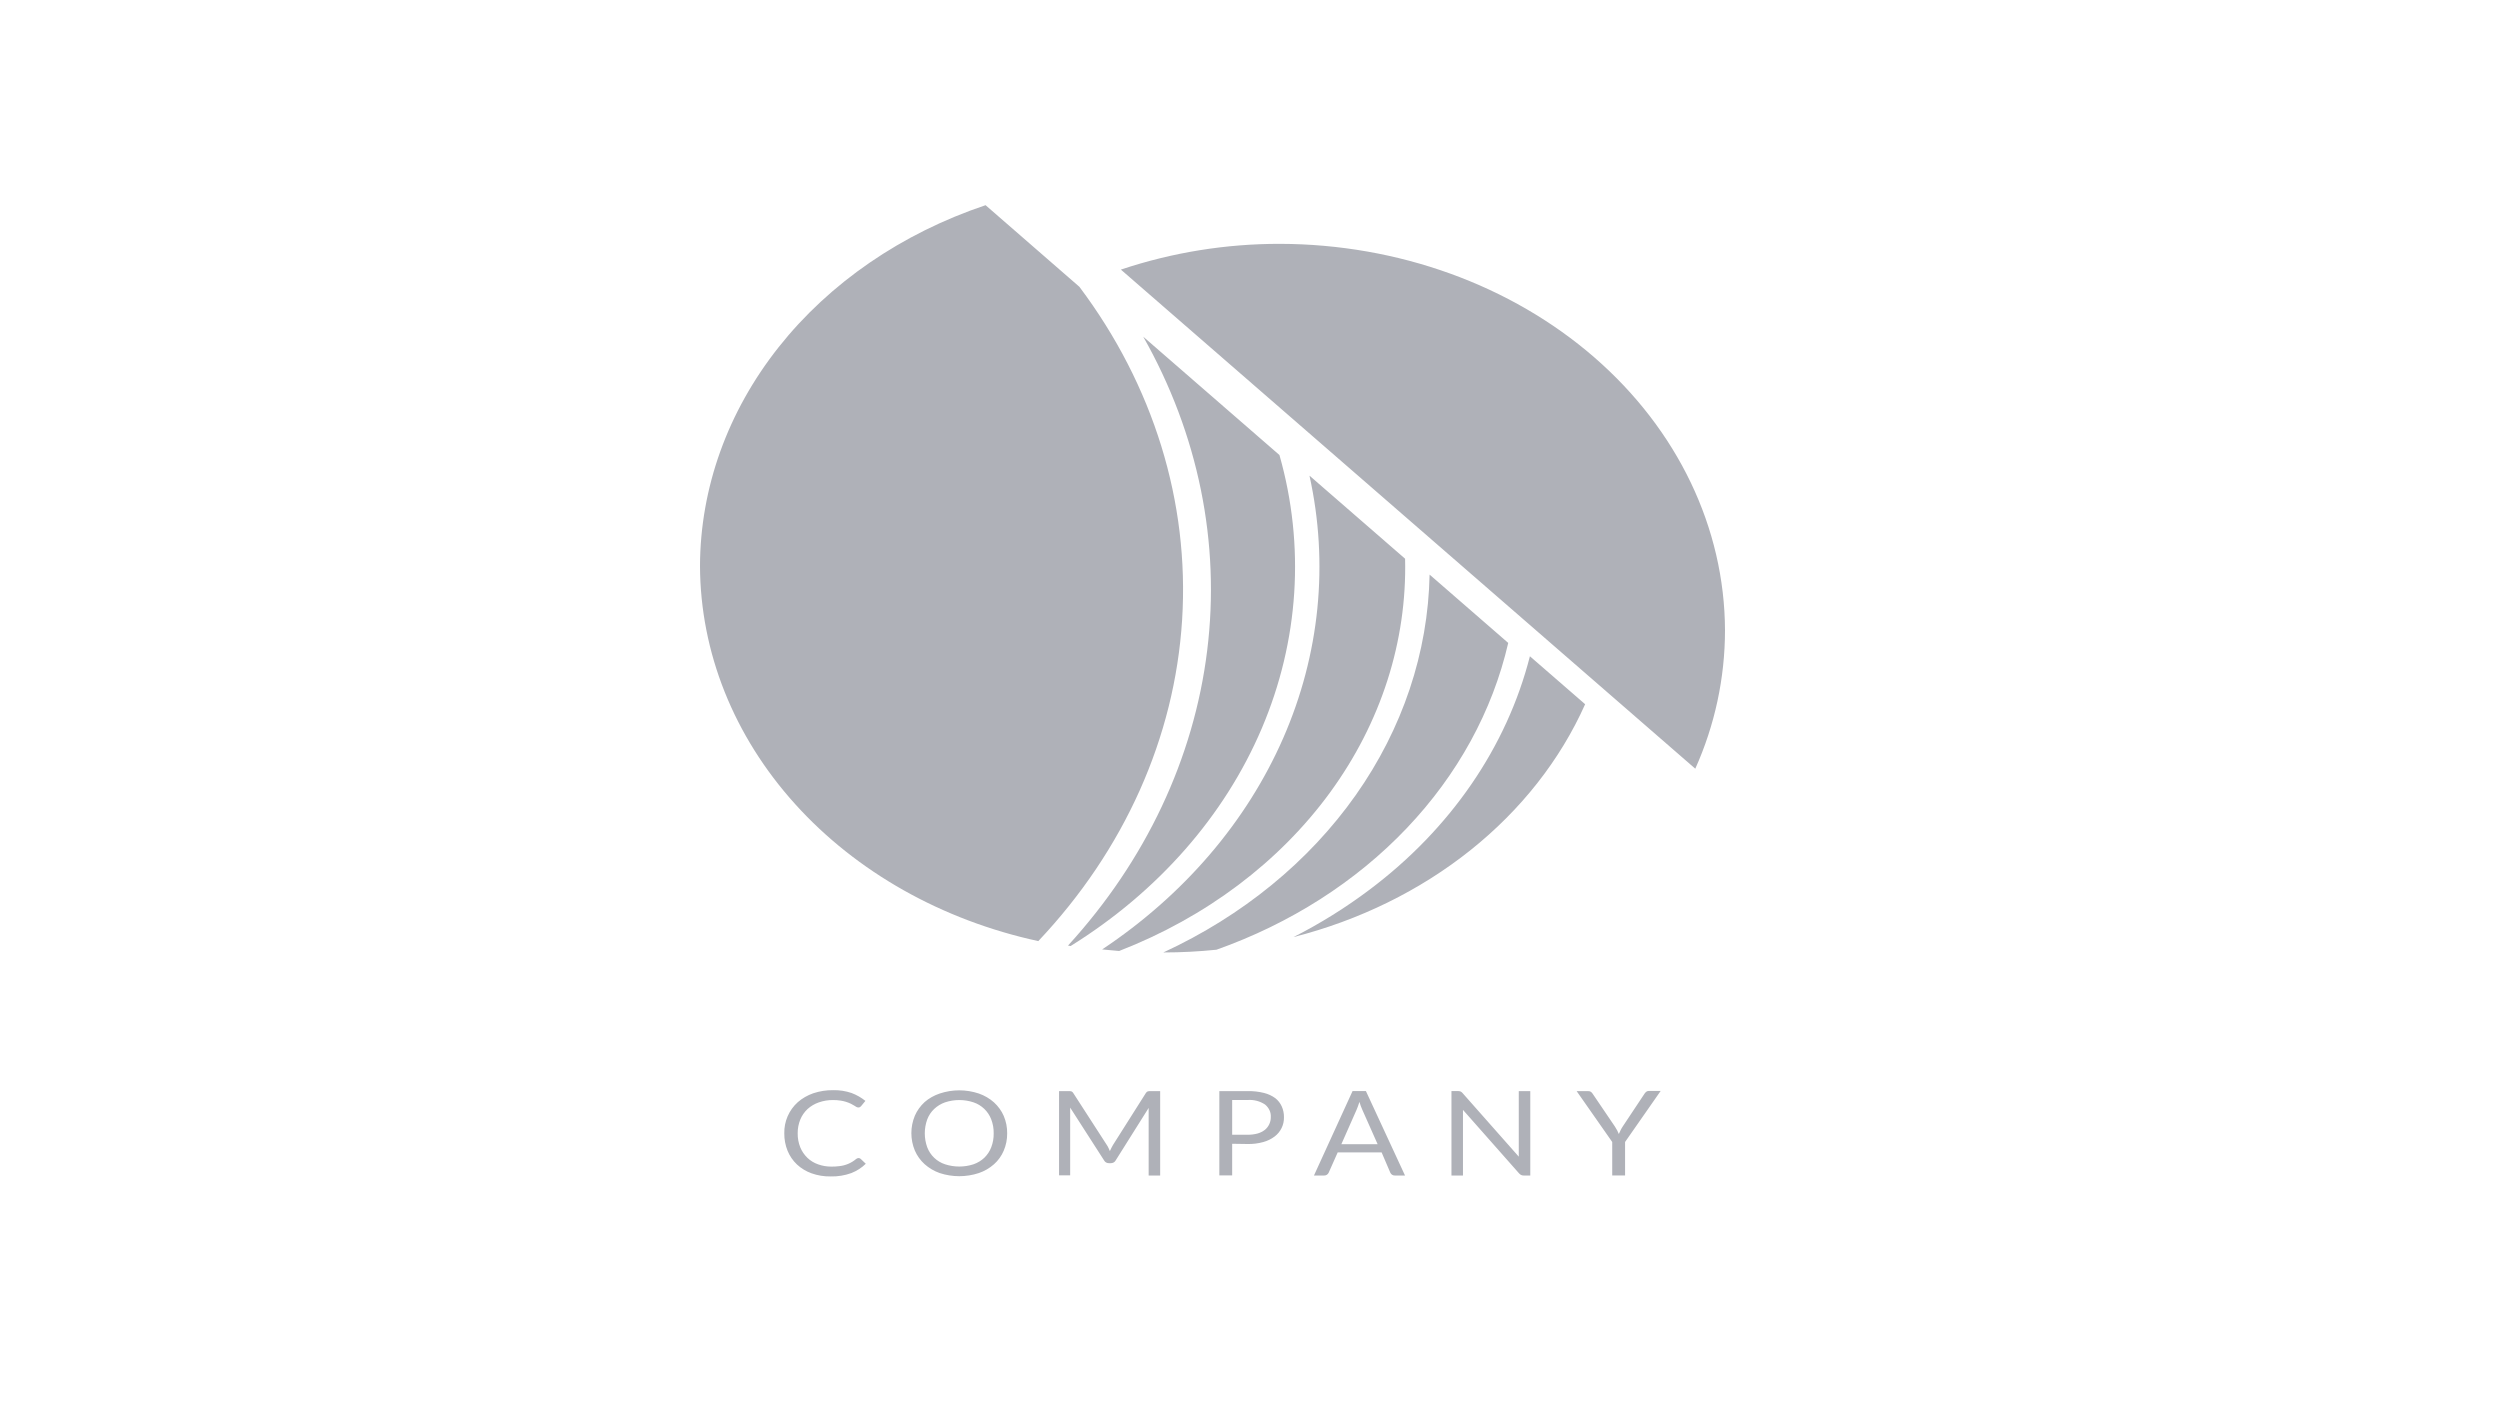
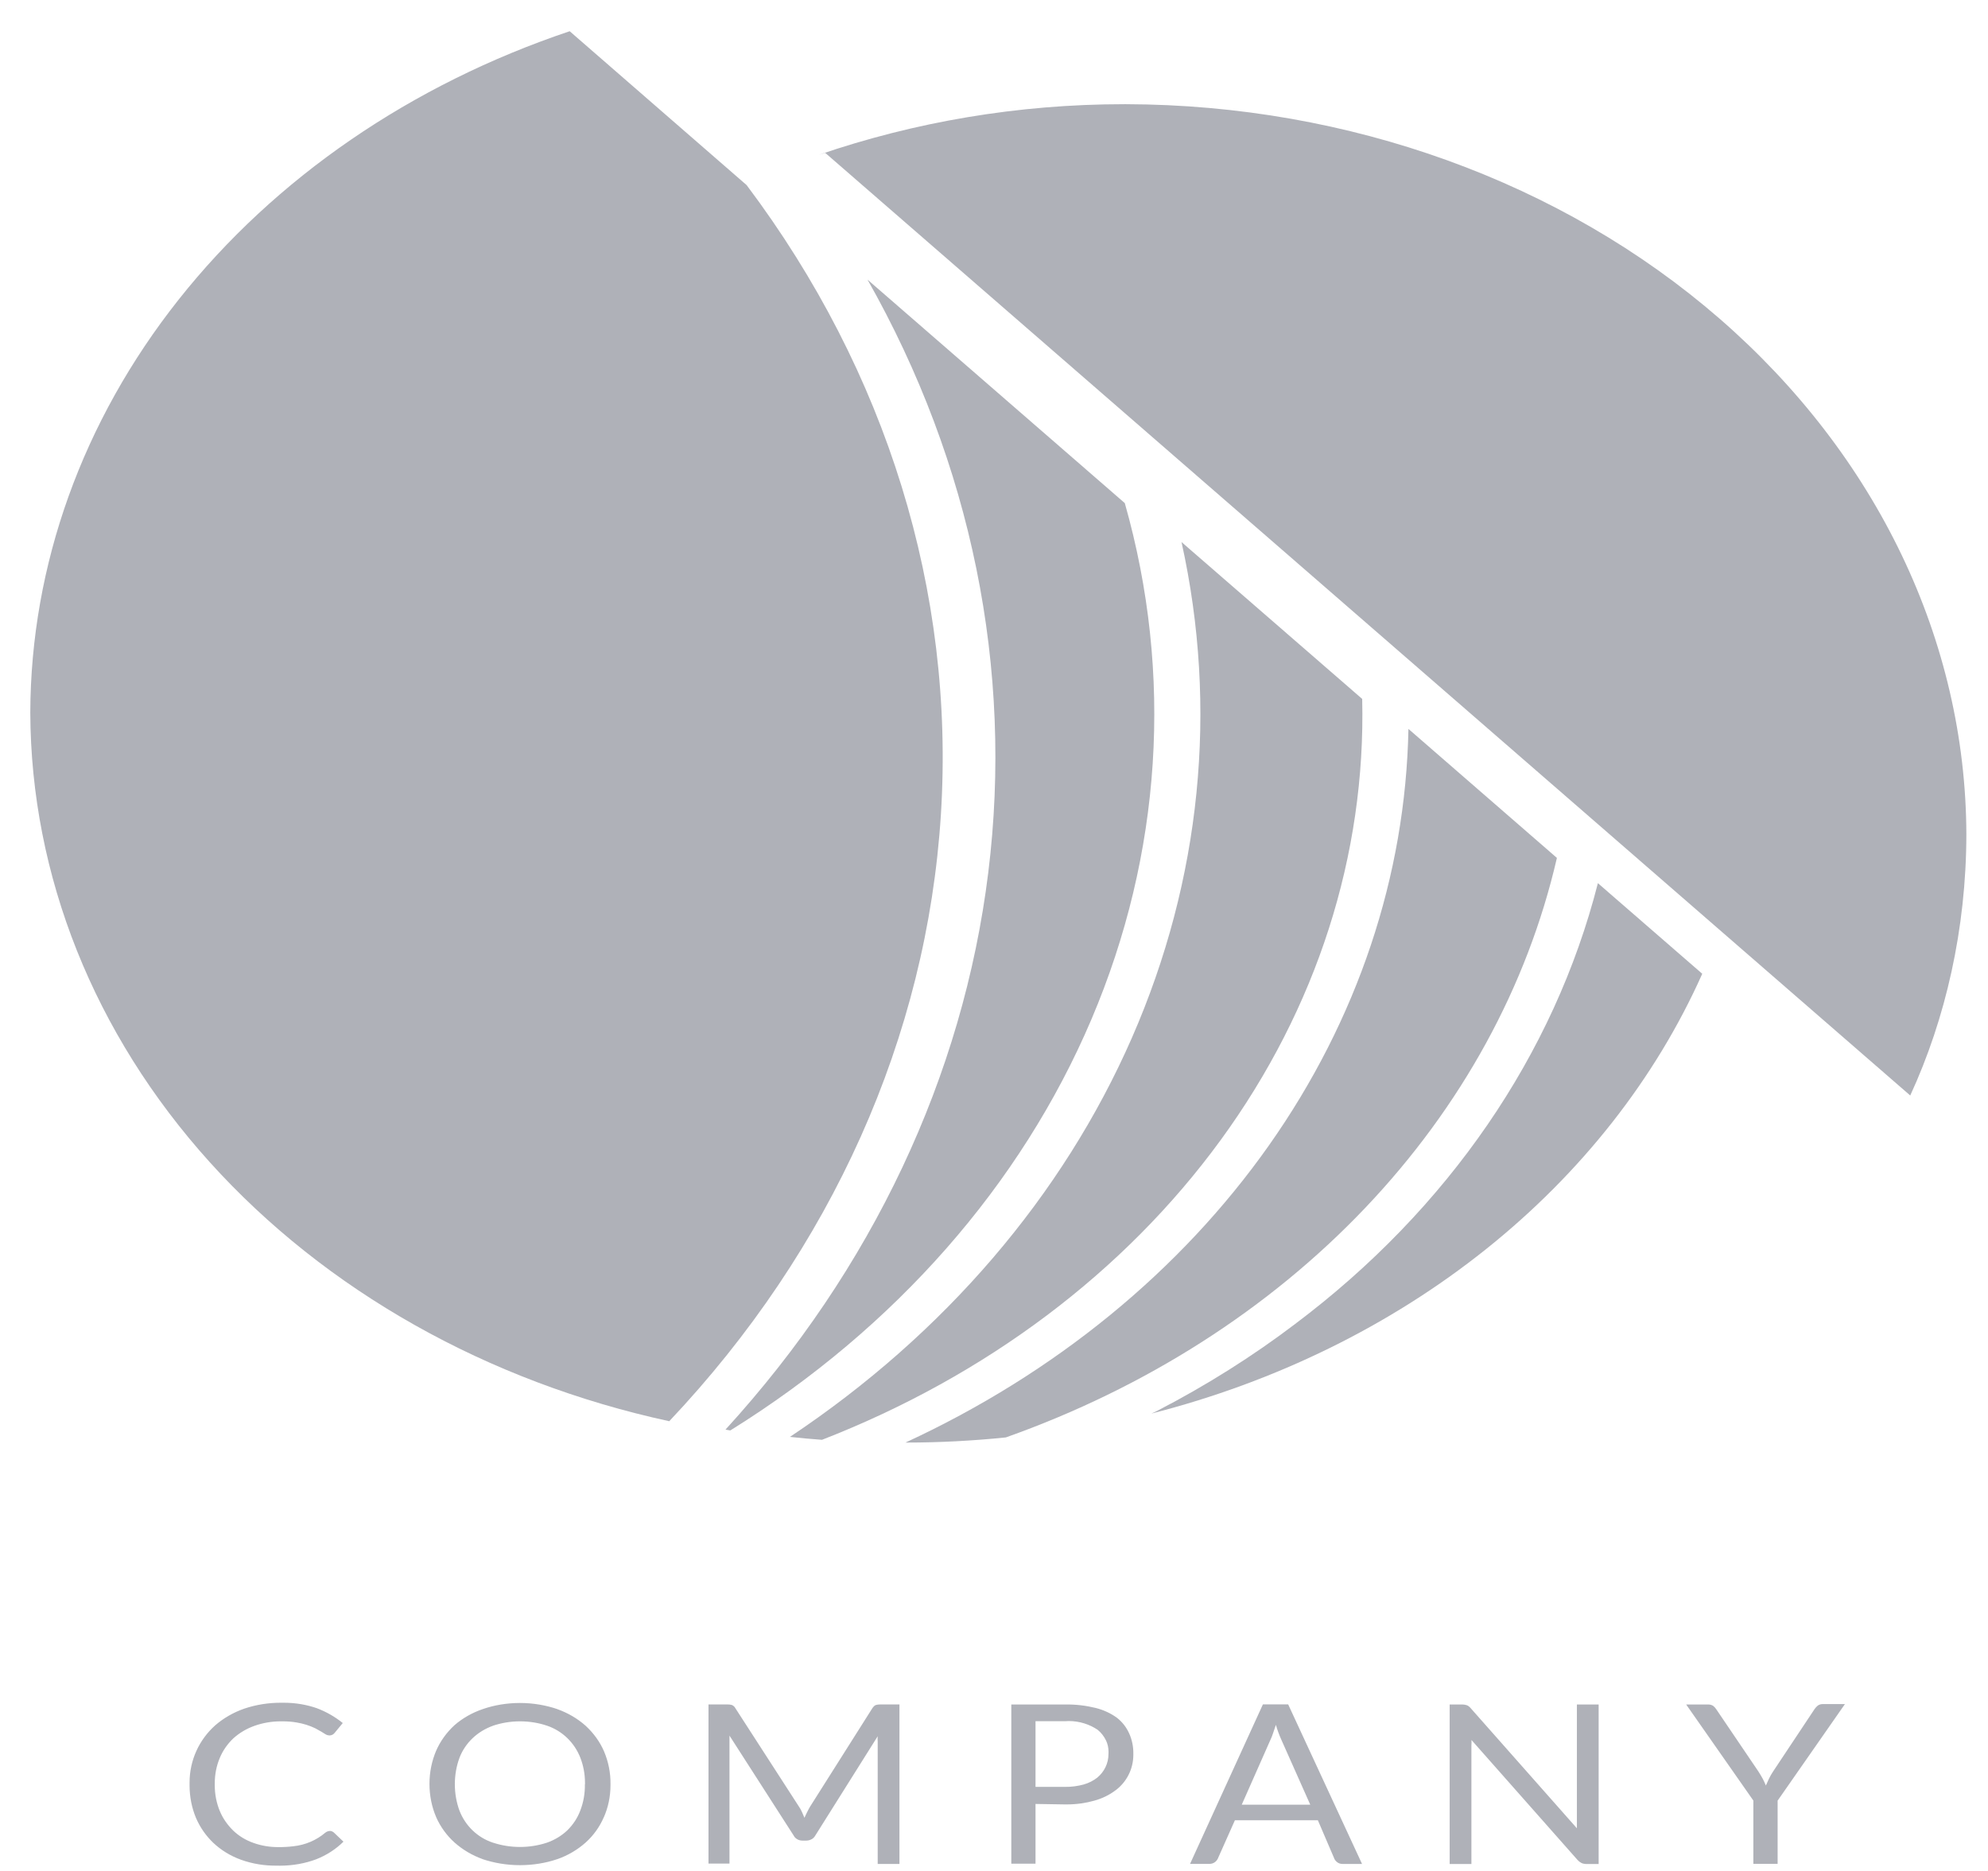
- <svg xmlns="http://www.w3.org/2000/svg" width="106" height="60" fill="none">
-   <path fill="#AFB1B8" d="M36.406 49.101c.016 0 .032.004.046.01a.121.121 0 0 1 .039.024l.218.208c-.17.169-.379.304-.614.396a2.39 2.39 0 0 1-.87.142c-.28.005-.558-.04-.817-.133a1.794 1.794 0 0 1-.617-.374 1.674 1.674 0 0 1-.397-.578 1.926 1.926 0 0 1-.14-.742 1.724 1.724 0 0 1 .573-1.322c.186-.163.409-.291.654-.377.269-.09.555-.135.843-.132a2.27 2.27 0 0 1 .782.12c.216.082.414.195.587.335l-.183.222a.178.178 0 0 1-.046.04.125.125 0 0 1-.074.017.178.178 0 0 1-.08-.023l-.097-.06-.137-.076a1.548 1.548 0 0 0-.43-.132 1.891 1.891 0 0 0-.325-.024 1.76 1.76 0 0 0-.605.1 1.39 1.39 0 0 0-.475.28c-.136.128-.24.28-.308.445a1.5 1.5 0 0 0-.111.587 1.53 1.53 0 0 0 .111.597c.067.164.17.314.303.443.125.12.28.215.453.275.178.064.368.096.561.095.111.001.223-.005.333-.019a1.316 1.316 0 0 0 .72-.306.171.171 0 0 1 .103-.038ZM42.704 48.054a1.81 1.81 0 0 1-.147.737 1.594 1.594 0 0 1-.41.572 1.889 1.889 0 0 1-.645.375 2.655 2.655 0 0 1-1.658 0 1.91 1.91 0 0 1-.64-.377 1.678 1.678 0 0 1-.415-.578 1.922 1.922 0 0 1 0-1.475c.093-.216.234-.413.415-.58.182-.159.4-.282.64-.363a2.61 2.61 0 0 1 1.658 0c.242.085.461.213.643.376.18.165.32.36.412.571.101.238.151.489.147.742Zm-.572 0a1.566 1.566 0 0 0-.104-.593 1.22 1.22 0 0 0-.752-.722 1.918 1.918 0 0 0-1.205 0 1.295 1.295 0 0 0-.461.28 1.191 1.191 0 0 0-.295.443 1.737 1.737 0 0 0 0 1.184 1.209 1.209 0 0 0 .756.72c.388.127.816.127 1.205 0 .175-.061.332-.156.46-.277.131-.129.23-.28.292-.443.073-.19.108-.391.104-.592ZM47.001 48.675l.058.132c.021-.047.04-.09.062-.132a1.23 1.23 0 0 1 .071-.13l1.393-2.201c.028-.038.052-.062.08-.069a.373.373 0 0 1 .114-.012h.412v3.58h-.488V47.1a.938.938 0 0 1 0-.124L47.3 49.208a.203.203 0 0 1-.082.081.246.246 0 0 1-.12.03h-.079a.243.243 0 0 1-.12-.03.2.2 0 0 1-.081-.081l-1.443-2.246V49.835h-.471v-3.572h.411a.373.373 0 0 1 .115.012c.034.015.06.039.076.069l1.423 2.203a.76.76 0 0 1 .071.128ZM52.244 48.497v1.34H51.7v-3.574h1.216c.23-.004.458.023.679.078.176.044.34.12.48.223a.922.922 0 0 1 .272.35c.065.146.096.302.093.458a.993.993 0 0 1-.395.815c-.14.107-.305.188-.483.236a2.3 2.3 0 0 1-.657.083l-.66-.01Zm0-.384h.66c.143.002.286-.017.423-.054a.924.924 0 0 0 .305-.154.686.686 0 0 0 .25-.538.605.605 0 0 0-.054-.291.69.69 0 0 0-.19-.244 1.172 1.172 0 0 0-.734-.192h-.66v1.473ZM59.573 49.842h-.43a.205.205 0 0 1-.12-.033.222.222 0 0 1-.072-.083l-.37-.864h-1.863l-.384.864a.205.205 0 0 1-.19.116h-.432l1.636-3.58h.567l1.658 3.58Zm-2.7-1.329h1.538l-.648-1.457c-.05-.11-.09-.222-.123-.336l-.063.187c-.019.057-.04.11-.06.152l-.643 1.454ZM61.929 46.28c.032.015.06.037.081.063l2.386 2.699v-2.779h.488v3.58h-.272a.265.265 0 0 1-.112-.022.299.299 0 0 1-.088-.066l-2.382-2.696a.974.974 0 0 1 0 .123v2.66h-.488v-3.58h.289c.033 0 .067.006.098.017ZM68.903 48.419v1.421h-.545V48.42l-1.508-2.156h.488a.197.197 0 0 1 .117.03c.03.024.055.051.074.081l.943 1.391c.038.06.071.114.098.166.028.052.05.102.069.151l.07-.154c.027-.056.058-.11.093-.163l.93-1.4a.376.376 0 0 1 .07-.076.182.182 0 0 1 .118-.035h.493l-1.51 2.165ZM46.731 40.256c.237.026.477.047.72.066 3.679-1.43 6.791-3.77 8.948-6.728 2.156-2.958 3.261-6.403 3.177-9.904l-4.054-3.522c.824 3.727.438 7.58-1.114 11.128-1.553 3.548-4.21 6.65-7.677 8.96Z" />
-   <path fill="#AFB1B8" d="m45.284 40.092.109.02c3.704-2.303 6.527-5.517 8.106-9.228 1.579-3.711 1.84-7.749.75-11.59l-5.775-5.017c2.335 4.124 3.276 8.74 2.71 13.31-.564 4.57-2.61 8.906-5.9 12.505ZM64.868 27.826c-.981 3.847-3.364 7.316-6.794 9.893a21.629 21.629 0 0 1-3.229 2.013c2.794-.713 5.361-1.974 7.505-3.686s3.807-3.829 4.86-6.187l-2.342-2.033Z" />
-   <path fill="#AFB1B8" d="m63.949 27.26-3.334-2.897c-.064 3.303-1.145 6.531-3.13 9.348-1.986 2.818-4.804 5.122-8.16 6.673h.016c.748 0 1.495-.04 2.238-.116 3.137-1.113 5.909-2.883 8.067-5.153 2.159-2.27 3.637-4.968 4.303-7.855ZM45.766 12.16 41.788 8.7c-3.556 1.194-6.614 3.293-8.775 6.022-2.16 2.73-3.322 5.961-3.333 9.274.013 3.66 1.431 7.212 4.03 10.093 2.597 2.88 6.227 4.927 10.314 5.814 3.648-3.862 5.785-8.634 6.098-13.623.313-4.99-1.213-9.935-4.356-14.12ZM73.14 26.727c-.014-4.342-2.006-8.503-5.54-11.574-3.534-3.07-8.324-4.801-13.322-4.814a21.18 21.18 0 0 0-6.753 1.092L71.88 32.593a14.352 14.352 0 0 0 1.26-5.866Z" />
+ <svg xmlns="http://www.w3.org/2000/svg" version="1.1" width="34" height="32" viewBox="0 0 34 32">
+   <path fill="#afb1b8" d="M5.643 31.315c0.012 0 0.024 0.003 0.035 0.008s0.021 0.011 0.030 0.018l-0-0 0.166 0.158c-0.13 0.129-0.289 0.232-0.468 0.302-0.184 0.069-0.397 0.109-0.62 0.109-0.015 0-0.030-0-0.045-0.001l0.002 0c-0.213 0.004-0.425-0.030-0.622-0.101-0.182-0.066-0.338-0.163-0.47-0.286l0.001 0.001c-0.128-0.121-0.231-0.268-0.301-0.432l-0.003-0.008c-0.067-0.162-0.106-0.35-0.106-0.548 0-0.006 0-0.012 0-0.018v0.001c-0-0.009-0-0.019-0-0.029 0-0.388 0.168-0.737 0.436-0.977l0.001-0.001c0.142-0.124 0.312-0.222 0.498-0.287 0.205-0.069 0.423-0.103 0.642-0.101 0.012-0 0.026-0 0.040-0 0.199 0 0.39 0.034 0.568 0.096l-0.012-0.004c0.165 0.062 0.316 0.149 0.447 0.255l-0.139 0.169c-0.010 0.012-0.022 0.022-0.035 0.030l-0.001 0c-0.014 0.008-0.031 0.013-0.048 0.013-0.003 0-0.005-0-0.008-0l0 0c-0.023-0.001-0.043-0.007-0.062-0.018l0.001 0-0.074-0.046-0.104-0.058c-0.095-0.046-0.205-0.081-0.321-0.1l-0.007-0.001c-0.069-0.012-0.149-0.018-0.23-0.018-0.006 0-0.013 0-0.019 0h0.001c-0.005-0-0.010-0-0.015-0-0.16 0-0.313 0.028-0.455 0.079l0.009-0.003c-0.14 0.049-0.26 0.122-0.363 0.214l0.001-0.001c-0.104 0.098-0.183 0.213-0.235 0.339-0.054 0.128-0.085 0.276-0.085 0.432 0 0.006 0 0.011 0 0.017v-0.001c-0 0.006-0 0.012-0 0.019 0 0.157 0.031 0.307 0.088 0.444l-0.003-0.008c0.051 0.125 0.13 0.239 0.231 0.338 0.095 0.091 0.213 0.164 0.345 0.21 0.136 0.049 0.281 0.073 0.427 0.072 0.085 0.001 0.17-0.004 0.254-0.014 0.211-0.022 0.4-0.106 0.55-0.234l-0.001 0.001c0.021-0.017 0.049-0.028 0.078-0.029h0zM10.441 30.517c0 0.005 0 0.011 0 0.017 0 0.197-0.041 0.384-0.116 0.553l0.003-0.009c-0.074 0.172-0.18 0.317-0.311 0.435l-0.001 0.001c-0.138 0.123-0.302 0.22-0.481 0.283l-0.010 0.003c-0.189 0.064-0.406 0.101-0.632 0.101s-0.443-0.037-0.646-0.105l0.014 0.004c-0.188-0.067-0.351-0.165-0.489-0.288l0.001 0.001c-0.133-0.12-0.24-0.267-0.313-0.432l-0.003-0.008c-0.071-0.166-0.112-0.359-0.112-0.562s0.041-0.396 0.116-0.572l-0.004 0.010c0.071-0.165 0.178-0.315 0.316-0.442 0.139-0.121 0.305-0.215 0.488-0.277 0.188-0.065 0.406-0.103 0.632-0.103s0.443 0.038 0.646 0.107l-0.014-0.004c0.184 0.065 0.351 0.162 0.49 0.286 0.137 0.126 0.244 0.274 0.314 0.435 0.077 0.181 0.115 0.373 0.112 0.565zM10.005 30.517c0-0.007 0-0.015 0-0.024 0-0.154-0.029-0.301-0.082-0.436l0.003 0.008c-0.101-0.26-0.308-0.459-0.566-0.548l-0.007-0.002c-0.137-0.047-0.295-0.074-0.459-0.074s-0.322 0.027-0.469 0.077l0.010-0.003c-0.136 0.049-0.254 0.121-0.352 0.214l0-0c-0.097 0.092-0.174 0.205-0.223 0.331l-0.002 0.006c-0.050 0.134-0.079 0.289-0.079 0.451s0.029 0.317 0.082 0.46l-0.003-0.009c0.101 0.261 0.309 0.46 0.569 0.547l0.007 0.002c0.296 0.097 0.622 0.097 0.918 0 0.133-0.046 0.253-0.119 0.35-0.211 0.1-0.098 0.175-0.213 0.222-0.338 0.056-0.145 0.082-0.298 0.079-0.451zM13.715 30.99l0.043 0.101c0.017-0.036 0.031-0.069 0.048-0.101 0.019-0.039 0.037-0.072 0.056-0.103l-0.002 0.004 1.061-1.677c0.021-0.029 0.040-0.047 0.061-0.053s0.047-0.009 0.073-0.009c0.005 0 0.010 0 0.015 0l-0.001-0h0.314v2.728h-0.372v-2.090c-0.001-0.014-0.002-0.031-0.002-0.047s0.001-0.033 0.002-0.049l-0 0.002-1.069 1.701c-0.015 0.026-0.036 0.047-0.062 0.061l-0.001 0c-0.026 0.014-0.057 0.023-0.090 0.023-0.001 0-0.001 0-0.002 0h-0.060c-0.001 0-0.001 0-0.002 0-0.033 0-0.063-0.008-0.090-0.023l0.001 0c-0.026-0.014-0.047-0.035-0.061-0.061l-0-0.001-1.099-1.711v2.189h-0.359v-2.722h0.313c0.004-0 0.009-0 0.015-0 0.026 0 0.051 0.003 0.075 0.010l-0.002-0c0.026 0.011 0.046 0.030 0.058 0.053l1.084 1.678c0.020 0.028 0.038 0.060 0.053 0.094l0.001 0.004zM17.71 30.855v1.021h-0.414v-2.723h0.926c0.175-0.003 0.349 0.018 0.517 0.059 0.134 0.034 0.259 0.091 0.366 0.17 0.089 0.070 0.159 0.16 0.205 0.262l0.002 0.004c0.050 0.111 0.073 0.23 0.071 0.349 0 0.005 0 0.011 0 0.017 0 0.246-0.117 0.465-0.299 0.603l-0.002 0.001c-0.107 0.082-0.232 0.143-0.368 0.18-0.14 0.040-0.301 0.064-0.468 0.064-0.012 0-0.023-0-0.035-0l-0.501-0.008zM17.71 30.562h0.503c0.109 0.002 0.218-0.013 0.322-0.041 0.089-0.026 0.166-0.066 0.234-0.119l-0.002 0.001c0.117-0.097 0.191-0.241 0.191-0.404 0-0.002 0-0.004-0-0.007v0c0.001-0.009 0.001-0.019 0.001-0.029 0-0.070-0.015-0.136-0.043-0.195l0.001 0.003c-0.035-0.074-0.084-0.136-0.144-0.185l-0.001-0.001c-0.139-0.093-0.31-0.149-0.493-0.149-0.023 0-0.046 0.001-0.069 0.003l0.003-0h-0.503v1.122zM23.294 31.88h-0.328c-0.002 0-0.004 0-0.006 0-0.032 0-0.061-0.009-0.086-0.026l0.001 0c-0.023-0.016-0.042-0.037-0.054-0.062l-0-0.001-0.282-0.658h-1.419l-0.293 0.658c-0.026 0.053-0.079 0.088-0.141 0.088-0.001 0-0.003-0-0.004-0h-0.329l1.246-2.728h0.432l1.263 2.728zM21.237 30.867h1.172l-0.494-1.11c-0.038-0.084-0.069-0.169-0.094-0.256l-0.048 0.142c-0.014 0.043-0.030 0.084-0.046 0.116l-0.49 1.108zM25.089 29.166c0.024 0.011 0.046 0.028 0.062 0.048l1.818 2.056v-2.117h0.372v2.728h-0.207c-0.001 0-0.003 0-0.005 0-0.029 0-0.057-0.006-0.082-0.017l0.001 0c-0.026-0.013-0.048-0.030-0.066-0.050l-0-0-1.816-2.054c0.001 0.014 0.001 0.030 0.001 0.047s-0.001 0.033-0.002 0.049l0-0.002v2.027h-0.372v-2.728h0.22c0.025 0 0.051 0.005 0.075 0.013zM30.402 30.795v1.083h-0.415v-1.082l-1.149-1.643h0.372c0.003-0 0.006-0 0.009-0 0.030 0 0.057 0.009 0.081 0.023l-0.001-0c0.023 0.018 0.042 0.039 0.056 0.062l0.718 1.060c0.029 0.046 0.054 0.087 0.075 0.126s0.038 0.078 0.053 0.115l0.053-0.117c0.021-0.043 0.044-0.084 0.071-0.124l0.709-1.067c0.015-0.022 0.033-0.041 0.053-0.058l0-0c0.023-0.017 0.051-0.027 0.082-0.027 0.003 0 0.006 0 0.008 0l-0-0h0.376l-1.15 1.65zM13.509 24.576c0.181 0.020 0.363 0.036 0.549 0.050 2.803-1.090 5.174-2.872 6.818-5.126s2.485-4.878 2.421-7.546l-3.090-2.683c0.629 2.84 0.335 5.775-0.848 8.478s-3.208 5.067-5.849 6.827z" />
+   <path fill="#afb1b8" d="M12.407 24.451l0.083 0.015c2.822-1.755 4.973-4.203 6.176-7.031s1.402-5.904 0.571-8.83l-4.4-3.822c1.779 3.142 2.496 6.659 2.065 10.141-0.43 3.482-1.989 6.786-4.495 9.528zM27.328 15.106c-0.747 2.931-2.563 5.574-5.177 7.538-0.714 0.543-1.519 1.053-2.367 1.49l-0.092 0.043c2.129-0.543 4.085-1.504 5.718-2.808s2.901-2.917 3.703-4.714l-1.784-1.549z" />
+   <path fill="#afb1b8" d="M26.628 14.674l-2.54-2.207c-0.049 2.517-0.872 4.976-2.385 7.122s-3.66 3.902-6.217 5.084h0.012c0.57 0 1.139-0.030 1.705-0.088 2.39-0.848 4.502-2.197 6.146-3.926s2.771-3.785 3.278-5.985zM12.774 3.17l-3.031-2.636c-2.709 0.91-5.039 2.509-6.686 4.588s-2.531 4.542-2.539 7.066c0.010 2.789 1.090 5.495 3.070 7.69 1.979 2.194 4.744 3.754 7.858 4.43 2.779-2.942 4.407-6.578 4.646-10.379s-0.924-7.57-3.319-10.758zM33.63 14.268c-0.011-3.308-1.528-6.478-4.221-8.818s-6.342-3.658-10.15-3.668c-0.008 0-0.018-0-0.028-0-1.831 0-3.59 0.305-5.231 0.867l0.114-0.034 18.556 16.122c0.605-1.313 0.958-2.849 0.96-4.468v-0.001z" />
</svg>
